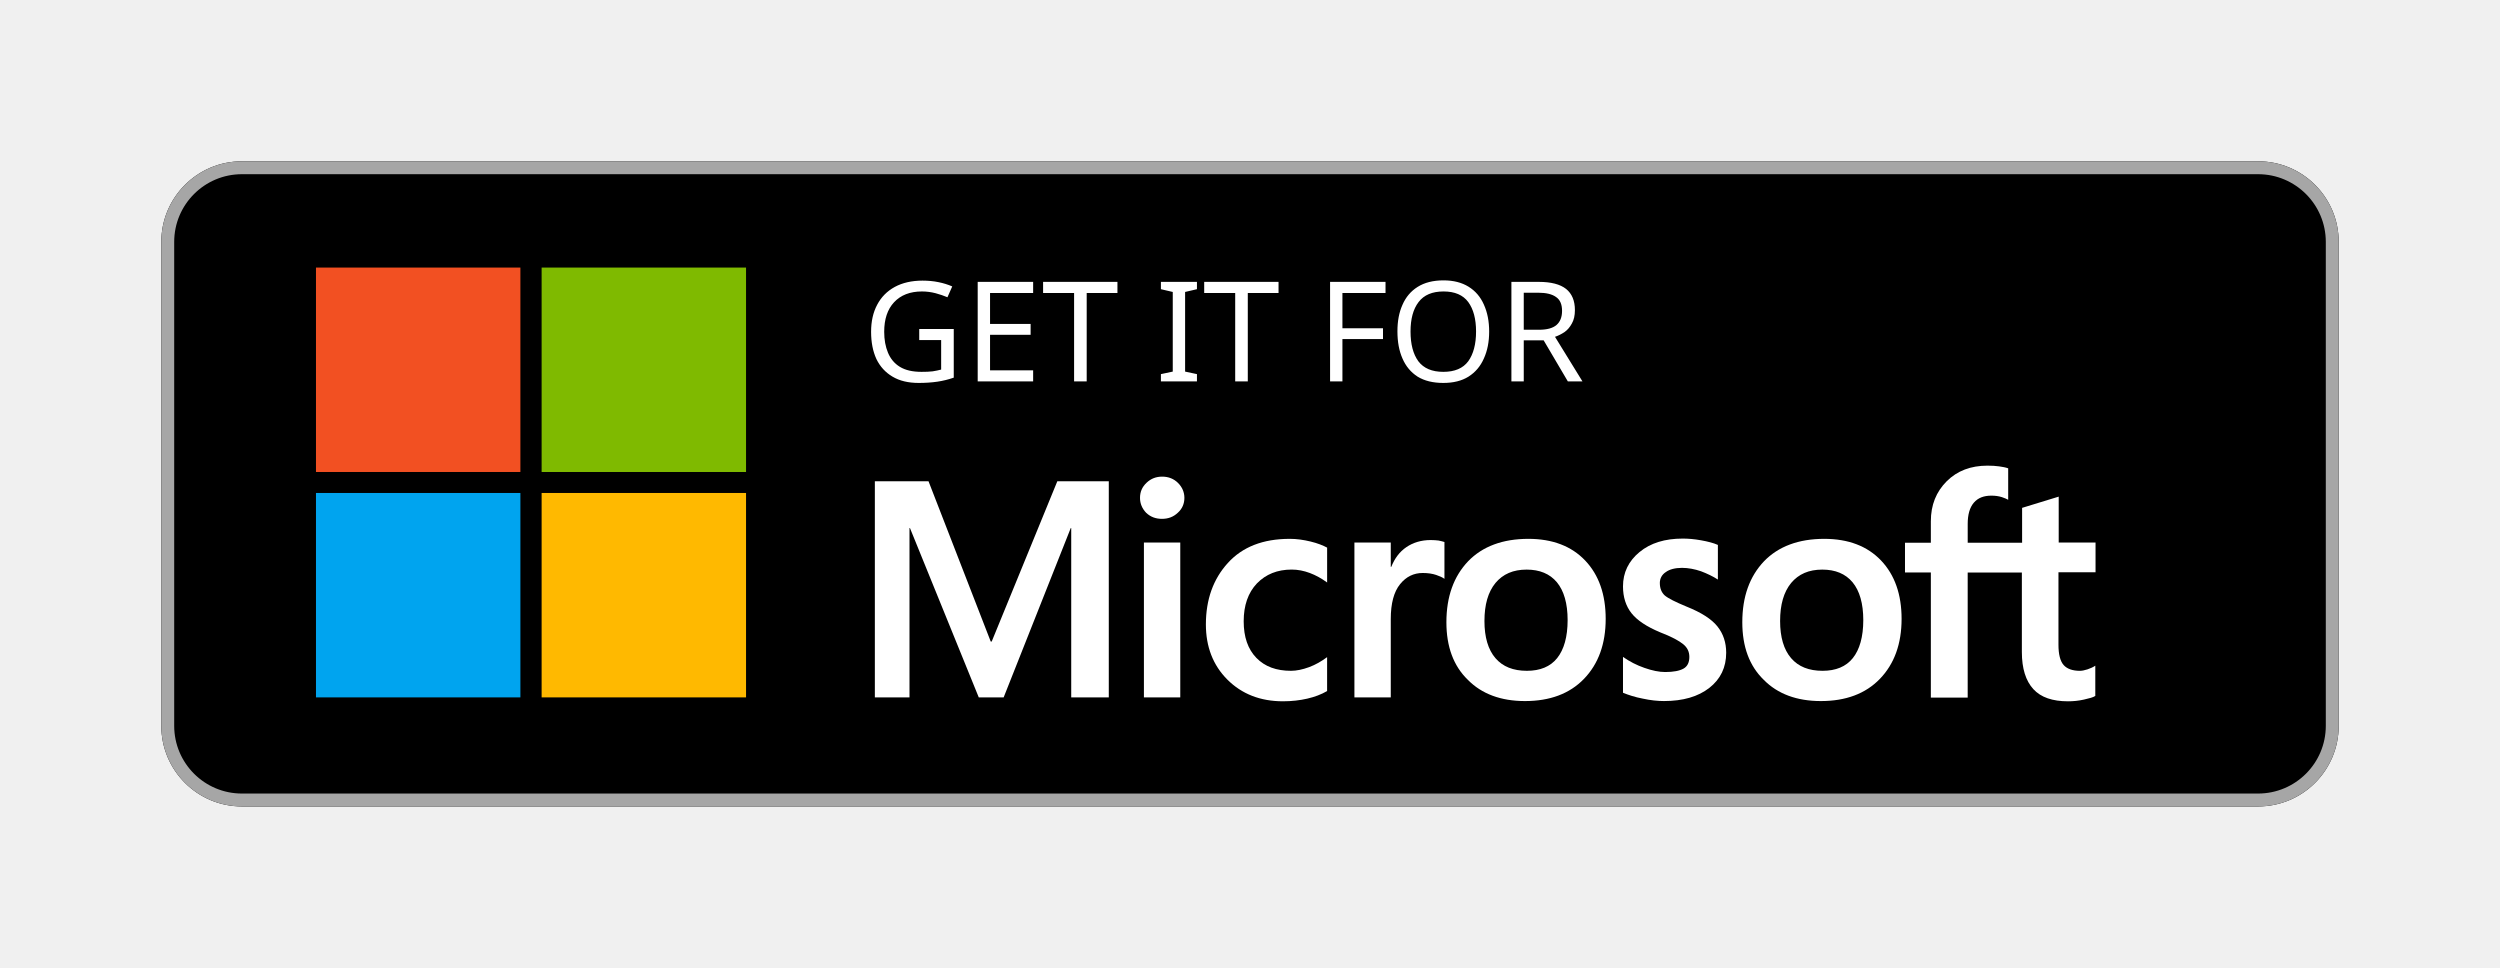
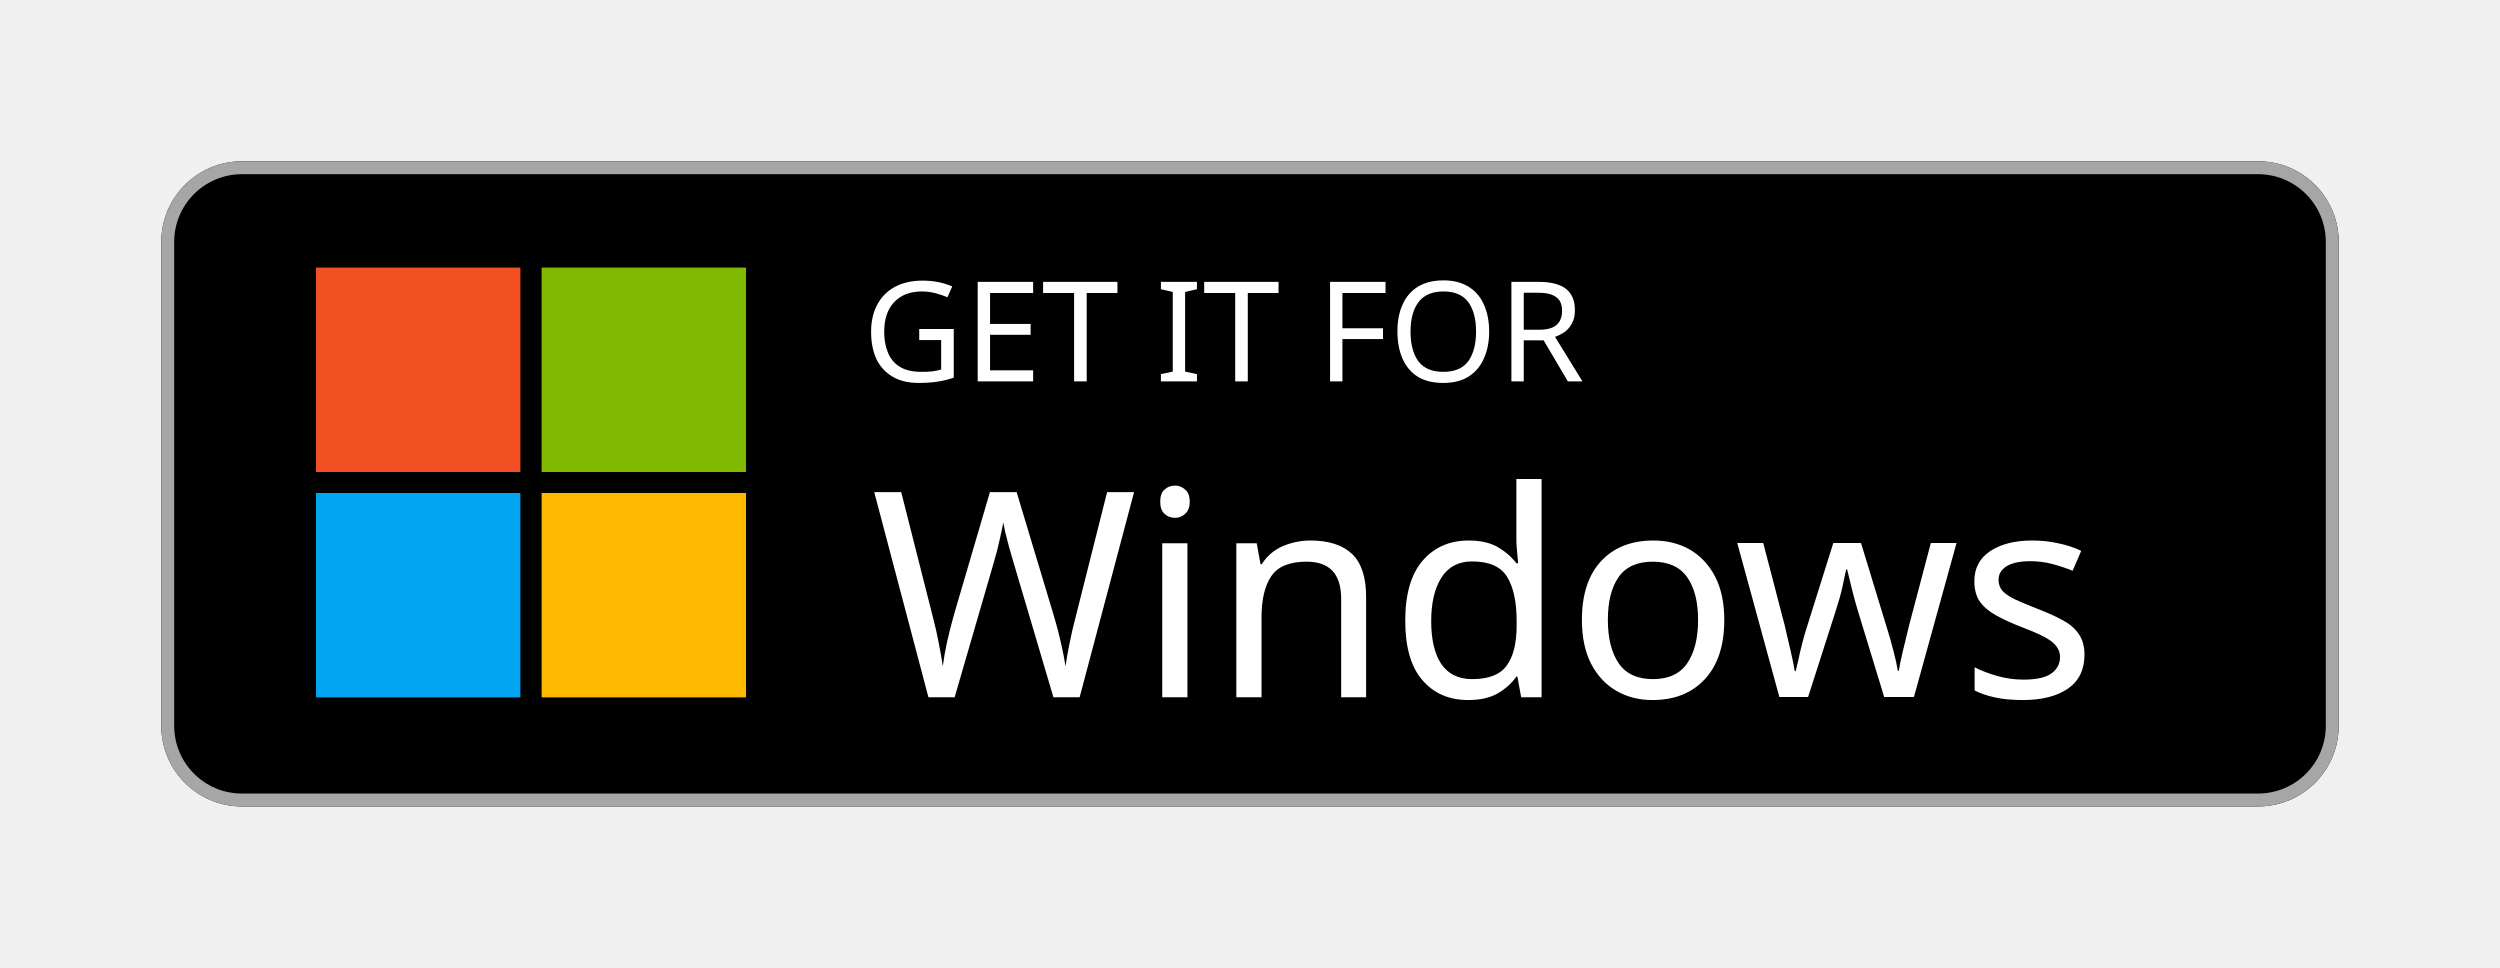
<svg xmlns="http://www.w3.org/2000/svg" viewBox="0 0 155 60" version="1.1" id="svg960">
  <defs id="defs932">
    <linearGradient id="a" x1="31.8" y1="183.29" x2="15.02" y2="166.51" gradientTransform="matrix(0.9698743,0,0,-0.9698743,81.07899,190.9715)" gradientUnits="userSpaceOnUse">
      <stop offset="0" stop-color="#00a0ff" id="stop894" />
      <stop offset=".01" stop-color="#00a1ff" id="stop896" />
      <stop offset=".26" stop-color="#00beff" id="stop898" />
      <stop offset=".51" stop-color="#00d2ff" id="stop900" />
      <stop offset=".76" stop-color="#00dfff" id="stop902" />
      <stop offset="1" stop-color="#00e3ff" id="stop904" />
    </linearGradient>
    <linearGradient id="b" x1="43.83" y1="172" x2="19.64" y2="172" gradientTransform="matrix(0.9698743,0,0,-0.9698743,81.07899,190.9715)" gradientUnits="userSpaceOnUse">
      <stop offset="0" stop-color="#ffe000" id="stop907" />
      <stop offset=".41" stop-color="#ffbd00" id="stop909" />
      <stop offset=".78" stop-color="orange" id="stop911" />
      <stop offset="1" stop-color="#ff9c00" id="stop913" />
    </linearGradient>
    <linearGradient id="c" x1="34.83" y1="169.7" x2="12.07" y2="146.95" gradientTransform="matrix(0.9698743,0,0,-0.9698743,81.07899,190.9715)" gradientUnits="userSpaceOnUse">
      <stop offset="0" stop-color="#ff3a44" id="stop916" />
      <stop offset="1" stop-color="#c31162" id="stop918" />
    </linearGradient>
    <linearGradient id="d" x1="17.3" y1="191.82" x2="27.46" y2="181.66" gradientTransform="matrix(0.9698743,0,0,-0.9698743,81.07899,190.9715)" gradientUnits="userSpaceOnUse">
      <stop offset="0" stop-color="#32a071" id="stop921" />
      <stop offset=".07" stop-color="#2da771" id="stop923" />
      <stop offset=".48" stop-color="#15cf74" id="stop925" />
      <stop offset=".8" stop-color="#06e775" id="stop927" />
      <stop offset="1" stop-color="#00f076" id="stop929" />
    </linearGradient>
    <rect id="SVGID_1_" y="0" width="864" height="312" />
  </defs>
  <path fill="none" d="M0 0h155v60H0z" id="path936" />
  <rect x="10" y="10" width="135" height="40" rx="5" ry="5" id="rect938" />
  <path d="M140 10.8a4.2 4.2 0 0 1 4.2 4.2v30a4.2 4.2 0 0 1-4.2 4.2H15a4.2 4.2 0 0 1-4.2-4.2V15a4.2 4.2 0 0 1 4.2-4.2h125m0-.8H15a5 5 0 0 0-5 5v30a5 5 0 0 0 5 5h125a5 5 0 0 0 5-5V15a5 5 0 0 0-5-5z" fill="#a6a6a6" id="path940" />
-   <path d="m 116.964,28.159 -14.053,8.001 a 1.62,1.62 0 0 1 -1.94,0 l -0.068,0.068 0.068,0.068 a 1.61,1.61 0 0 0 1.94,0 l 14.17,-8.05 z" style="isolation:isolate;stroke-width:1" opacity="0.2" id="path954" />
-   <path d="m 100.903,36.102 a 1.94,1.94 0 0 1 -0.446,-1.358 v 0.145 a 1.94,1.94 0 0 0 0.446,1.358 l 0.068,-0.068 z m 20.91,-10.688 -4.849,2.745 0.087,0.087 4.762,-2.696 a 1.697,1.697 0 0 0 0.97,-1.397 1.804,1.804 0 0 1 -0.97,1.261 z" style="isolation:isolate;stroke-width:1" opacity="0.12" id="path956" />
-   <g id="g2485" transform="translate(0.00763,0.058192)">
-     <rect x="19.583" y="16.531" fill="#f25022" width="12.674" height="12.674" id="rect1059" style="stroke-width:3.625" />
-     <rect x="33.573" y="16.531" fill="#7fba00" width="12.674" height="12.674" id="rect1061" style="stroke-width:3.625" />
-     <rect x="19.583" y="30.506" fill="#00a4ef" width="12.674" height="12.674" id="rect1063" style="stroke-width:3.625" />
-     <rect x="33.573" y="30.506" fill="#ffb900" width="12.674" height="12.674" id="rect1065" style="stroke-width:3.625" />
-     <path fill="#ffffff" d="m 70.673,30.809 c 0,-0.378 0.136,-0.681 0.408,-0.938 0.272,-0.257 0.59,-0.378 0.968,-0.378 0.393,0 0.726,0.136 0.983,0.393 0.257,0.257 0.393,0.575 0.393,0.923 0,0.363 -0.136,0.681 -0.408,0.923 -0.272,0.257 -0.59,0.378 -0.983,0.378 -0.393,0 -0.711,-0.121 -0.983,-0.378 -0.242,-0.257 -0.378,-0.56 -0.378,-0.923 m 2.496,12.372 h -2.254 v -9.604 h 2.254 z" id="path1067" style="stroke-width:3.625" />
-     <path fill="#ffffff" d="m 80.035,41.532 c 0.333,0 0.711,-0.076 1.119,-0.227 0.408,-0.151 0.771,-0.363 1.119,-0.62 v 2.102 c -0.363,0.212 -0.771,0.363 -1.225,0.469 -0.454,0.106 -0.968,0.166 -1.512,0.166 -1.407,0 -2.556,-0.454 -3.448,-1.346 -0.892,-0.892 -1.331,-2.042 -1.331,-3.418 0,-1.543 0.454,-2.813 1.361,-3.811 0.907,-0.998 2.178,-1.497 3.842,-1.497 0.423,0 0.847,0.06 1.286,0.166 0.439,0.106 0.771,0.242 1.028,0.378 v 2.163 c -0.348,-0.257 -0.711,-0.454 -1.074,-0.59 -0.363,-0.136 -0.741,-0.212 -1.119,-0.212 -0.892,0 -1.603,0.287 -2.163,0.862 -0.544,0.575 -0.817,1.361 -0.817,2.344 0,0.968 0.257,1.724 0.786,2.269 0.529,0.544 1.24,0.802 2.148,0.802" id="path1069" style="stroke-width:3.625" />
-     <path fill="#ffffff" d="m 88.701,33.425 c 0.181,0 0.348,0.015 0.484,0.03 0.136,0.03 0.272,0.06 0.363,0.091 v 2.284 c -0.121,-0.091 -0.287,-0.166 -0.514,-0.242 -0.227,-0.076 -0.499,-0.121 -0.832,-0.121 -0.56,0 -1.028,0.227 -1.407,0.696 -0.378,0.469 -0.575,1.18 -0.575,2.163 v 4.855 h -2.254 v -9.604 h 2.254 v 1.512 h 0.03 c 0.212,-0.529 0.514,-0.938 0.938,-1.225 0.423,-0.287 0.923,-0.439 1.512,-0.439" id="path1071" style="stroke-width:3.625" />
-     <path fill="#ffffff" d="m 89.669,38.522 c 0,-1.588 0.454,-2.843 1.346,-3.781 0.892,-0.923 2.148,-1.391 3.736,-1.391 1.497,0 2.677,0.454 3.524,1.346 0.847,0.892 1.27,2.102 1.27,3.615 0,1.558 -0.454,2.798 -1.346,3.721 -0.892,0.923 -2.117,1.376 -3.66,1.376 -1.482,0 -2.677,-0.439 -3.539,-1.316 -0.892,-0.862 -1.331,-2.057 -1.331,-3.569 m 2.359,-0.076 c 0,0.998 0.227,1.77 0.681,2.299 0.454,0.529 1.104,0.786 1.951,0.786 0.817,0 1.452,-0.257 1.875,-0.786 0.423,-0.529 0.65,-1.316 0.65,-2.359 0,-1.028 -0.227,-1.815 -0.665,-2.344 -0.439,-0.529 -1.074,-0.786 -1.875,-0.786 -0.832,0 -1.467,0.272 -1.936,0.832 -0.454,0.56 -0.681,1.331 -0.681,2.359" id="path1073" style="stroke-width:3.625" />
-     <path fill="#ffffff" d="m 102.903,36.102 c 0,0.318 0.106,0.575 0.302,0.756 0.212,0.181 0.665,0.408 1.361,0.696 0.907,0.363 1.543,0.771 1.906,1.225 0.363,0.454 0.544,0.998 0.544,1.633 0,0.907 -0.348,1.633 -1.044,2.178 -0.696,0.544 -1.633,0.817 -2.813,0.817 -0.393,0 -0.832,-0.045 -1.316,-0.151 -0.484,-0.091 -0.892,-0.227 -1.225,-0.363 v -2.223 c 0.408,0.287 0.847,0.514 1.331,0.681 0.469,0.166 0.907,0.257 1.286,0.257 0.514,0 0.892,-0.076 1.134,-0.212 0.242,-0.136 0.363,-0.378 0.363,-0.726 0,-0.318 -0.121,-0.575 -0.378,-0.786 -0.257,-0.212 -0.726,-0.469 -1.437,-0.741 -0.832,-0.348 -1.422,-0.741 -1.77,-1.18 -0.348,-0.439 -0.529,-0.998 -0.529,-1.664 0,-0.862 0.348,-1.573 1.028,-2.133 0.681,-0.56 1.573,-0.832 2.677,-0.832 0.333,0 0.711,0.03 1.134,0.106 0.423,0.076 0.771,0.166 1.044,0.287 v 2.148 c -0.302,-0.197 -0.65,-0.363 -1.044,-0.514 -0.393,-0.136 -0.802,-0.212 -1.18,-0.212 -0.423,0 -0.771,0.091 -0.998,0.257 -0.257,0.166 -0.378,0.408 -0.378,0.696" id="path1075" style="stroke-width:3.625" />
-     <path fill="#ffffff" d="m 108.015,38.522 c 0,-1.588 0.454,-2.843 1.346,-3.781 0.892,-0.923 2.148,-1.391 3.736,-1.391 1.497,0 2.677,0.454 3.524,1.346 0.847,0.892 1.27,2.102 1.27,3.615 0,1.558 -0.454,2.798 -1.346,3.721 -0.892,0.923 -2.117,1.376 -3.66,1.376 -1.482,0 -2.677,-0.439 -3.539,-1.316 -0.892,-0.862 -1.331,-2.057 -1.331,-3.569 m 2.344,-0.076 c 0,0.998 0.227,1.77 0.681,2.299 0.454,0.529 1.104,0.786 1.951,0.786 0.817,0 1.452,-0.257 1.875,-0.786 0.423,-0.529 0.65,-1.316 0.65,-2.359 0,-1.028 -0.227,-1.815 -0.665,-2.344 -0.439,-0.529 -1.074,-0.786 -1.875,-0.786 -0.832,0 -1.467,0.272 -1.936,0.832 -0.454,0.56 -0.681,1.331 -0.681,2.359" id="path1077" style="stroke-width:3.625" />
-     <path fill="#ffffff" d="m 125.348,35.437 v 4.931 c 0,1.028 0.242,1.785 0.711,2.299 0.469,0.514 1.195,0.756 2.148,0.756 0.318,0 0.65,-0.03 0.983,-0.106 0.333,-0.076 0.575,-0.136 0.711,-0.227 v -1.875 c -0.136,0.091 -0.302,0.166 -0.484,0.227 -0.181,0.06 -0.348,0.091 -0.469,0.091 -0.454,0 -0.802,-0.121 -1.013,-0.363 -0.212,-0.242 -0.318,-0.665 -0.318,-1.255 v -4.492 h 2.299 v -1.845 h -2.284 V 30.733 l -2.269,0.696 v 2.163 h -3.373 v -1.165 c 0,-0.575 0.121,-1.013 0.378,-1.316 0.257,-0.302 0.62,-0.439 1.089,-0.439 0.242,0 0.454,0.03 0.65,0.091 0.181,0.06 0.318,0.121 0.393,0.166 v -1.951 c -0.166,-0.06 -0.348,-0.091 -0.56,-0.121 -0.212,-0.03 -0.454,-0.045 -0.726,-0.045 -1.028,0 -1.875,0.318 -2.526,0.968 -0.65,0.65 -0.983,1.467 -0.983,2.48 v 1.331 h -1.603 v 1.845 h 1.603 v 7.759 h 2.284 V 35.437 Z" id="path1079" style="stroke-width:3.625" />
-     <polygon fill="#ffffff" points="352.4,244.8 342.2,244.8 314,175.4 313.8,175.4 313.8,244.8 299.6,244.8 299.6,156.2 321.6,156.2 347.1,221.9 347.5,221.9 374.4,156.2 395.5,156.2 395.5,244.8 380.1,244.8 380.1,175.4 379.9,175.4 " id="polygon1081" style="stroke-width:23.97" transform="matrix(0.1512432,0,0,0.1512432,8.92072,6.155865)" />
-   </g>
+   <rect x="19.591" y="16.589" fill="#f25022" width="12.674" height="12.674" id="rect1059" style="stroke-width:3.625" />
+   <rect x="33.581" y="16.589" fill="#7fba00" width="12.674" height="12.674" id="rect1061" style="stroke-width:3.625" />
+   <rect x="19.591" y="30.564" fill="#00a4ef" width="12.674" height="12.674" id="rect1063" style="stroke-width:3.625" />
+   <rect x="33.581" y="30.564" fill="#ffb900" width="12.674" height="12.674" id="rect1065" style="stroke-width:3.625" />
  <text xml:space="preserve" style="font-style:normal;font-weight:normal;font-size:8.647px;line-height:1.25;font-family:sans-serif;fill:#000000;fill-opacity:1;stroke:none;stroke-width:1" x="53.476" y="23.646" id="text3567">
    <tspan id="tspan3565" x="53.476" y="23.646" style="font-style:normal;font-variant:normal;font-weight:normal;font-stretch:normal;font-family:'Microsoft YaHei';-inkscape-font-specification:'Microsoft YaHei';fill:#ffffff;fill-opacity:1;stroke-width:1">GET IT FOR</tspan>
  </text>
+   <text xml:space="preserve" style="font-style:normal;font-weight:normal;font-size:17.806px;line-height:1.25;font-family:sans-serif;fill:#000000;fill-opacity:1;stroke:none;stroke-width:1" x="53.986" y="43.228" id="text1944">
+     <tspan id="tspan1942" x="53.986" y="43.228" style="font-style:normal;font-variant:normal;font-weight:normal;font-stretch:normal;font-family:'Microsoft YaHei';-inkscape-font-specification:'Microsoft YaHei';fill:#ffffff;fill-opacity:1;stroke-width:1">Windows</tspan>
+   </text>
</svg>
